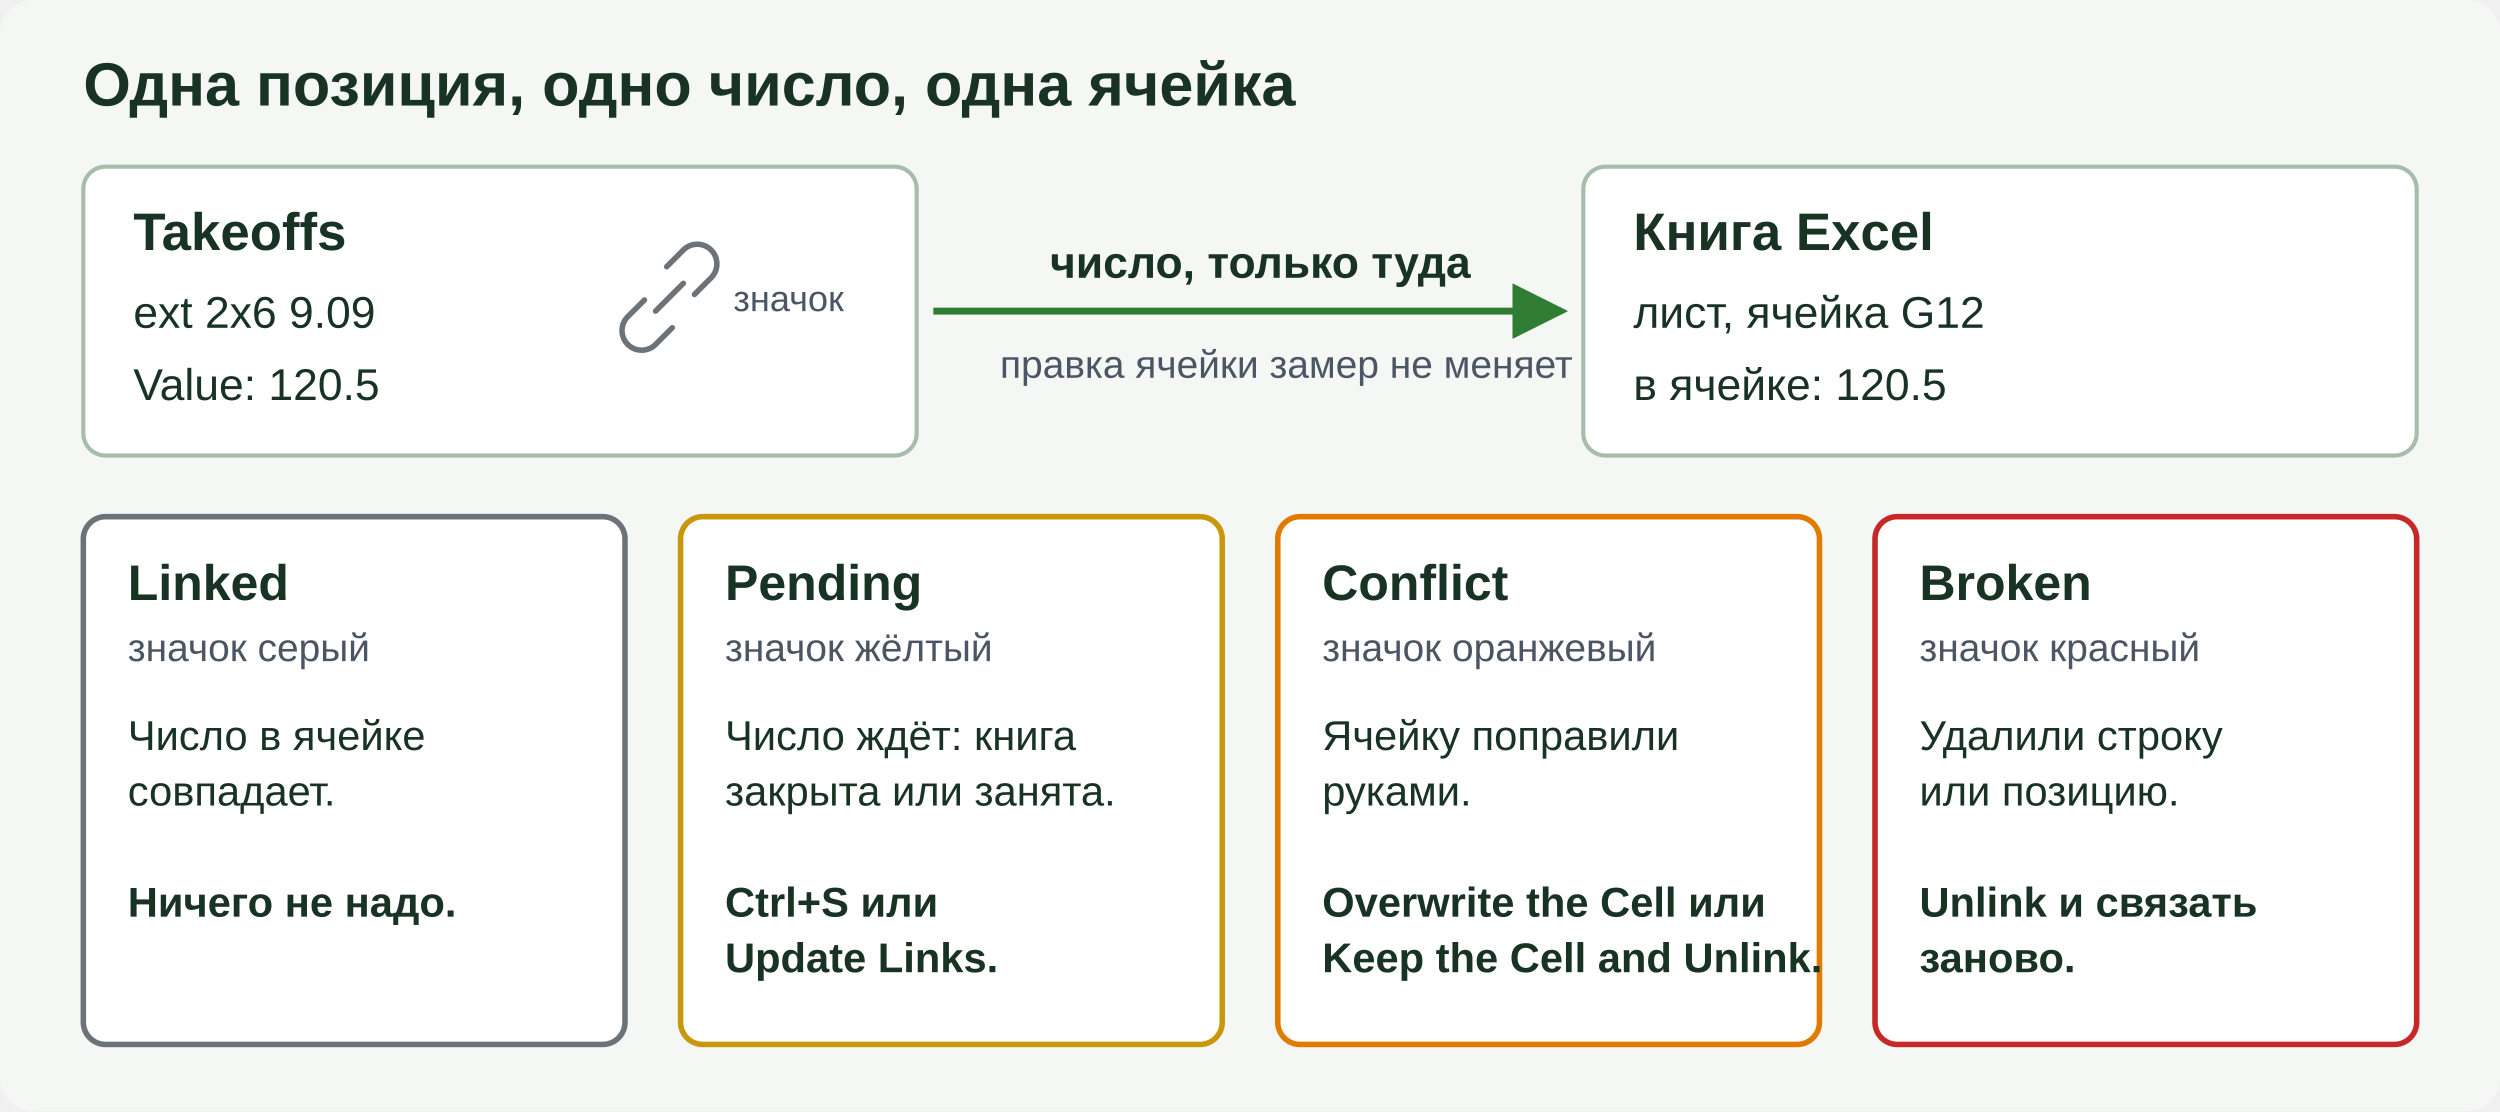
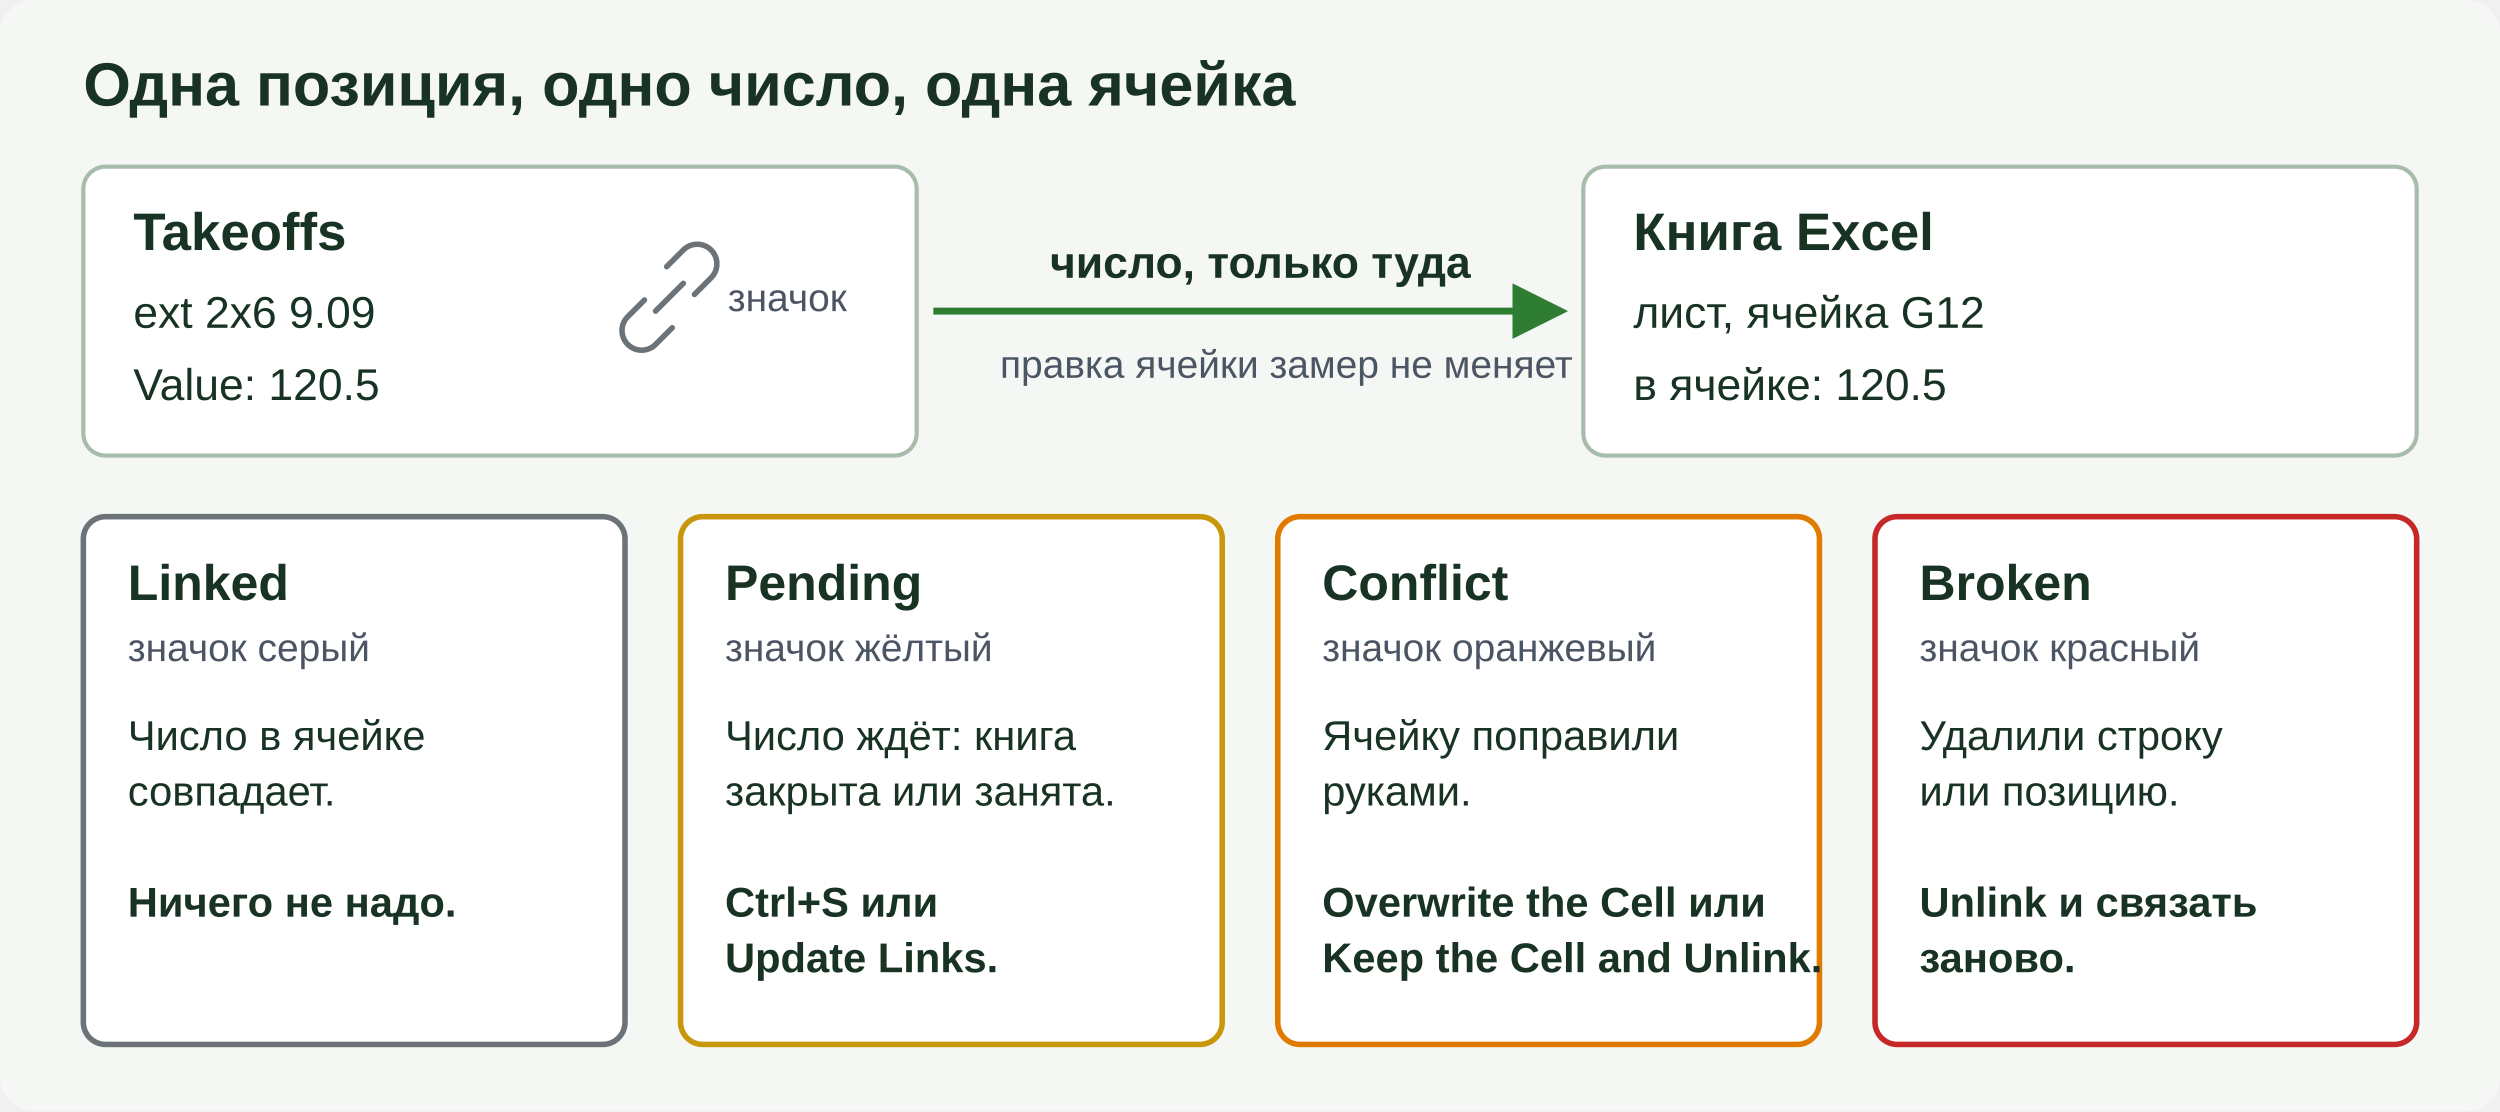
<svg xmlns="http://www.w3.org/2000/svg" width="900" height="400" viewBox="0 0 900 400" role="img" aria-labelledby="title desc">
  <defs>
    <marker id="arrow" markerWidth="8" markerHeight="8" refX="7" refY="4" orient="auto">
      <path d="M0 0L8 4L0 8Z" fill="#2e7d32" />
    </marker>
  </defs>
  <rect width="900" height="400" rx="12" fill="#f5f7f5" />
  <g font-family="Segoe UI,Arial,sans-serif" fill="#183323">
    <text x="30" y="38" font-size="22" font-weight="600">Одна позиция, одно число, одна ячейка</text>
    <g fill="#fff" stroke="#a8bcab" stroke-width="1.5">
      <rect x="30" y="60" width="300" height="104" rx="8" />
      <rect x="570" y="60" width="300" height="104" rx="8" />
    </g>
    <text x="48" y="90" font-size="19" font-weight="600">Takeoffs</text>
    <text x="48" y="118" font-size="16">ext 2x6 9.09</text>
    <text x="48" y="144" font-size="16">Value: 120.5</text>
    <g fill="none" stroke="#6b7378" stroke-width="2" stroke-linecap="round">
      <path d="M236 112L246 102M240 96L246 90A7 7 0 0 1 256 100L250 106M242 118L236 124A7 7 0 0 1 226 114L232 108" />
    </g>
-     <text x="264" y="112" font-size="13" fill="#4b5563">значок</text>
+     <text x="262" y="112" font-size="14" fill="#4b5563">значок</text>
    <text x="588" y="90" font-size="19" font-weight="600">Книга Excel</text>
    <text x="588" y="118" font-size="16">лист, ячейка G12</text>
    <text x="588" y="144" font-size="16">в ячейке: 120.5</text>
    <g stroke="#2e7d32" stroke-width="2.5" marker-end="url(#arrow)">
      <path d="M336 112H562" />
    </g>
    <text x="378" y="100" font-size="16" font-weight="600">число, только туда</text>
    <text x="360" y="136" font-size="14" fill="#4b5563">правка ячейки замер не меняет</text>
    <g fill="#fff" stroke-width="2">
      <rect x="30" y="186" width="195" height="190" rx="8" stroke="#6b7378" />
      <rect x="245" y="186" width="195" height="190" rx="8" stroke="#c9970c" />
      <rect x="460" y="186" width="195" height="190" rx="8" stroke="#e07b00" />
      <rect x="675" y="186" width="195" height="190" rx="8" stroke="#c62828" />
    </g>
    <text x="46" y="216" font-size="18" font-weight="600">Linked</text>
    <text x="46" y="238" font-size="14" fill="#4b5563">значок серый</text>
    <text x="46" y="270" font-size="15">Число в ячейке</text>
    <text x="46" y="290" font-size="15">совпадает.</text>
    <text x="46" y="330" font-size="15" font-weight="600">Ничего не надо.</text>
    <text x="261" y="216" font-size="18" font-weight="600">Pending</text>
    <text x="261" y="238" font-size="14" fill="#4b5563">значок жёлтый</text>
    <text x="261" y="270" font-size="15">Число ждёт: книга</text>
    <text x="261" y="290" font-size="15">закрыта или занята.</text>
    <text x="261" y="330" font-size="15" font-weight="600">Ctrl+S или</text>
    <text x="261" y="350" font-size="15" font-weight="600">Update Links.</text>
    <text x="476" y="216" font-size="18" font-weight="600">Conflict</text>
    <text x="476" y="238" font-size="14" fill="#4b5563">значок оранжевый</text>
    <text x="476" y="270" font-size="15">Ячейку поправили</text>
    <text x="476" y="290" font-size="15">руками.</text>
    <text x="476" y="330" font-size="15" font-weight="600">Overwrite the Cell или</text>
    <text x="476" y="350" font-size="15" font-weight="600">Keep the Cell and Unlink.</text>
    <text x="691" y="216" font-size="18" font-weight="600">Broken</text>
    <text x="691" y="238" font-size="14" fill="#4b5563">значок красный</text>
    <text x="691" y="270" font-size="15">Удалили строку</text>
    <text x="691" y="290" font-size="15">или позицию.</text>
    <text x="691" y="330" font-size="15" font-weight="600">Unlink и связать</text>
    <text x="691" y="350" font-size="15" font-weight="600">заново.</text>
  </g>
</svg>
